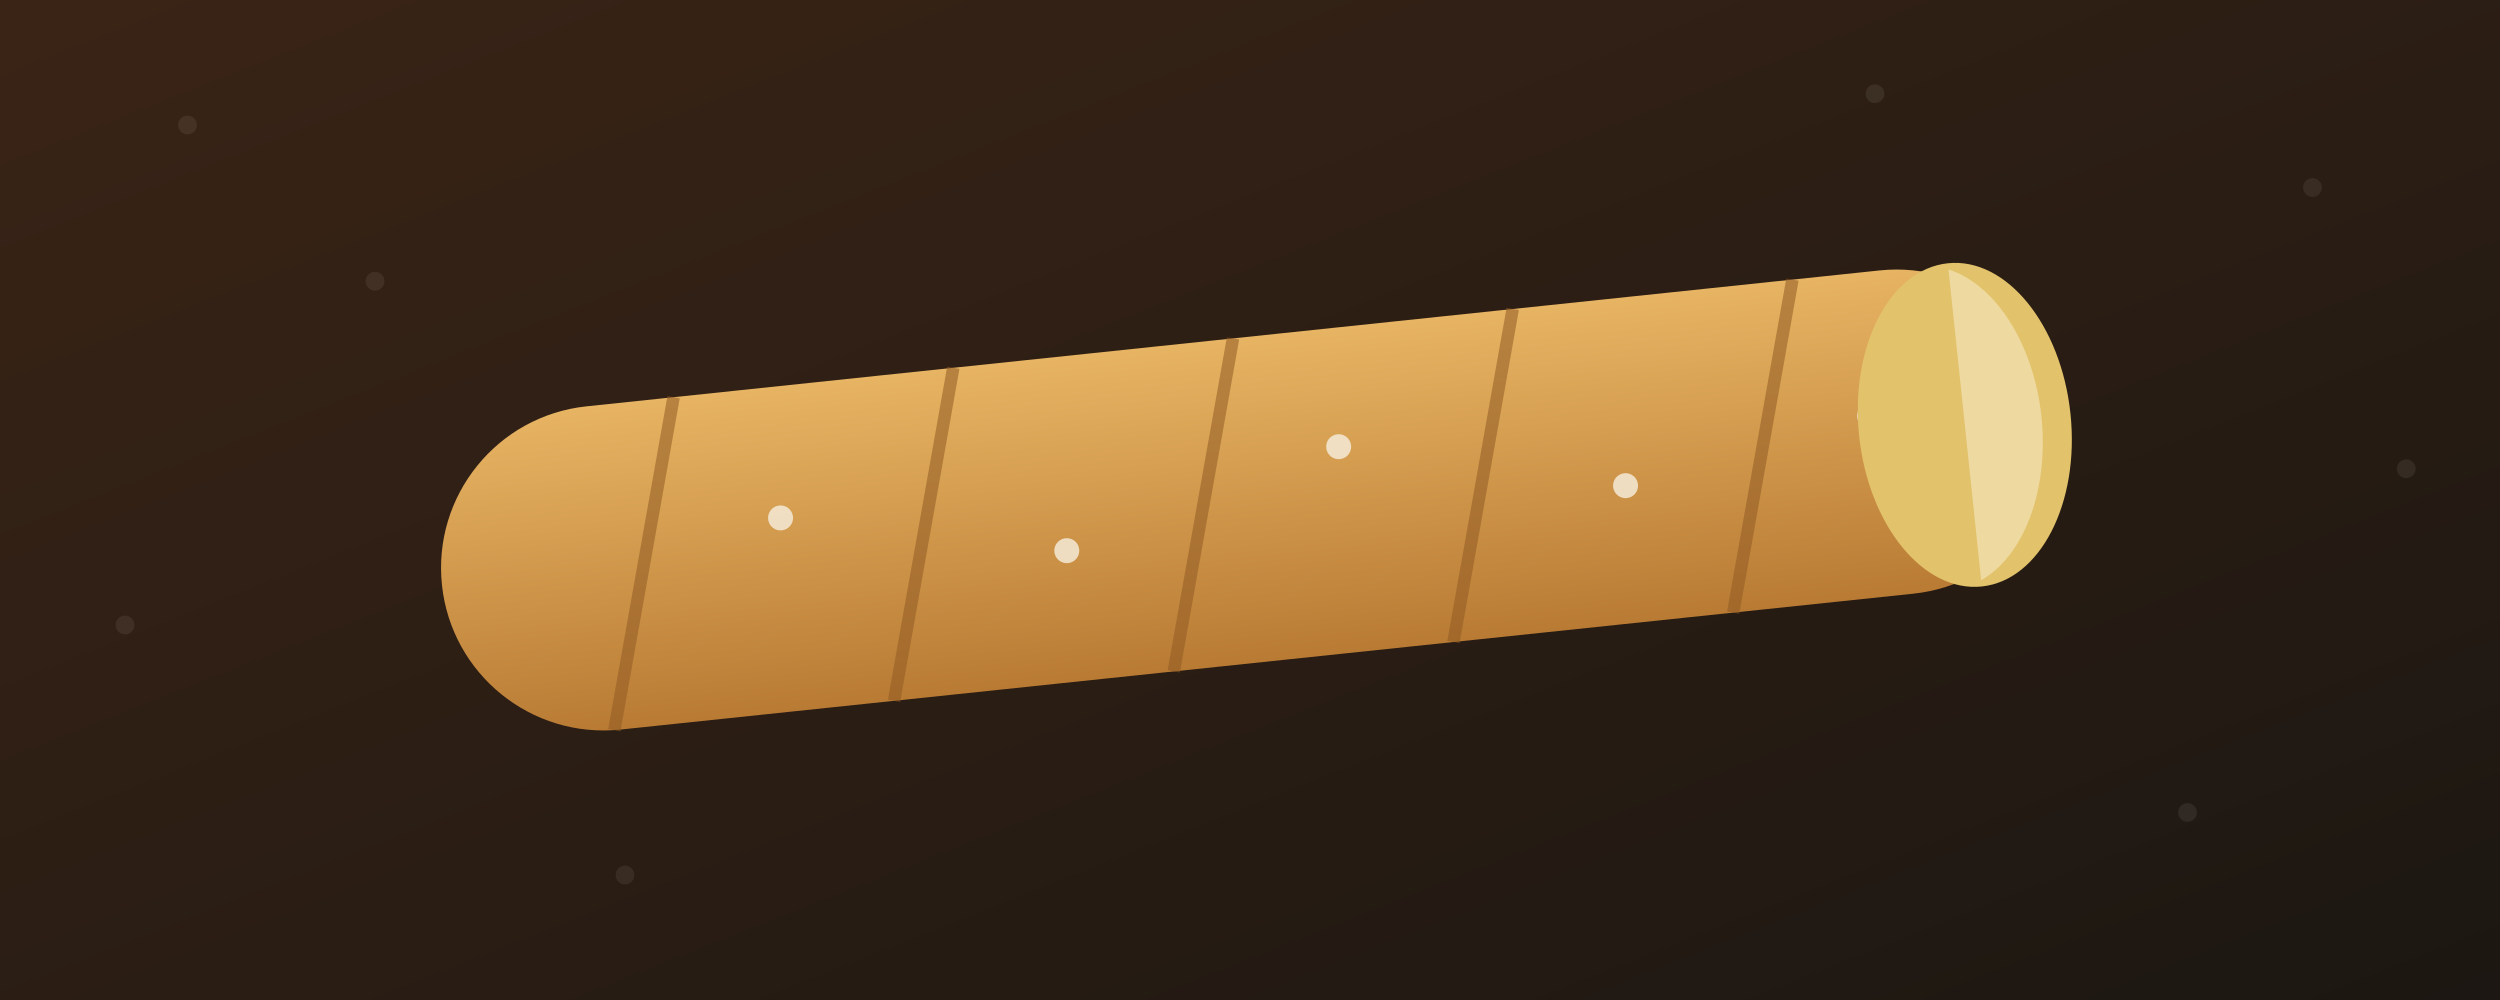
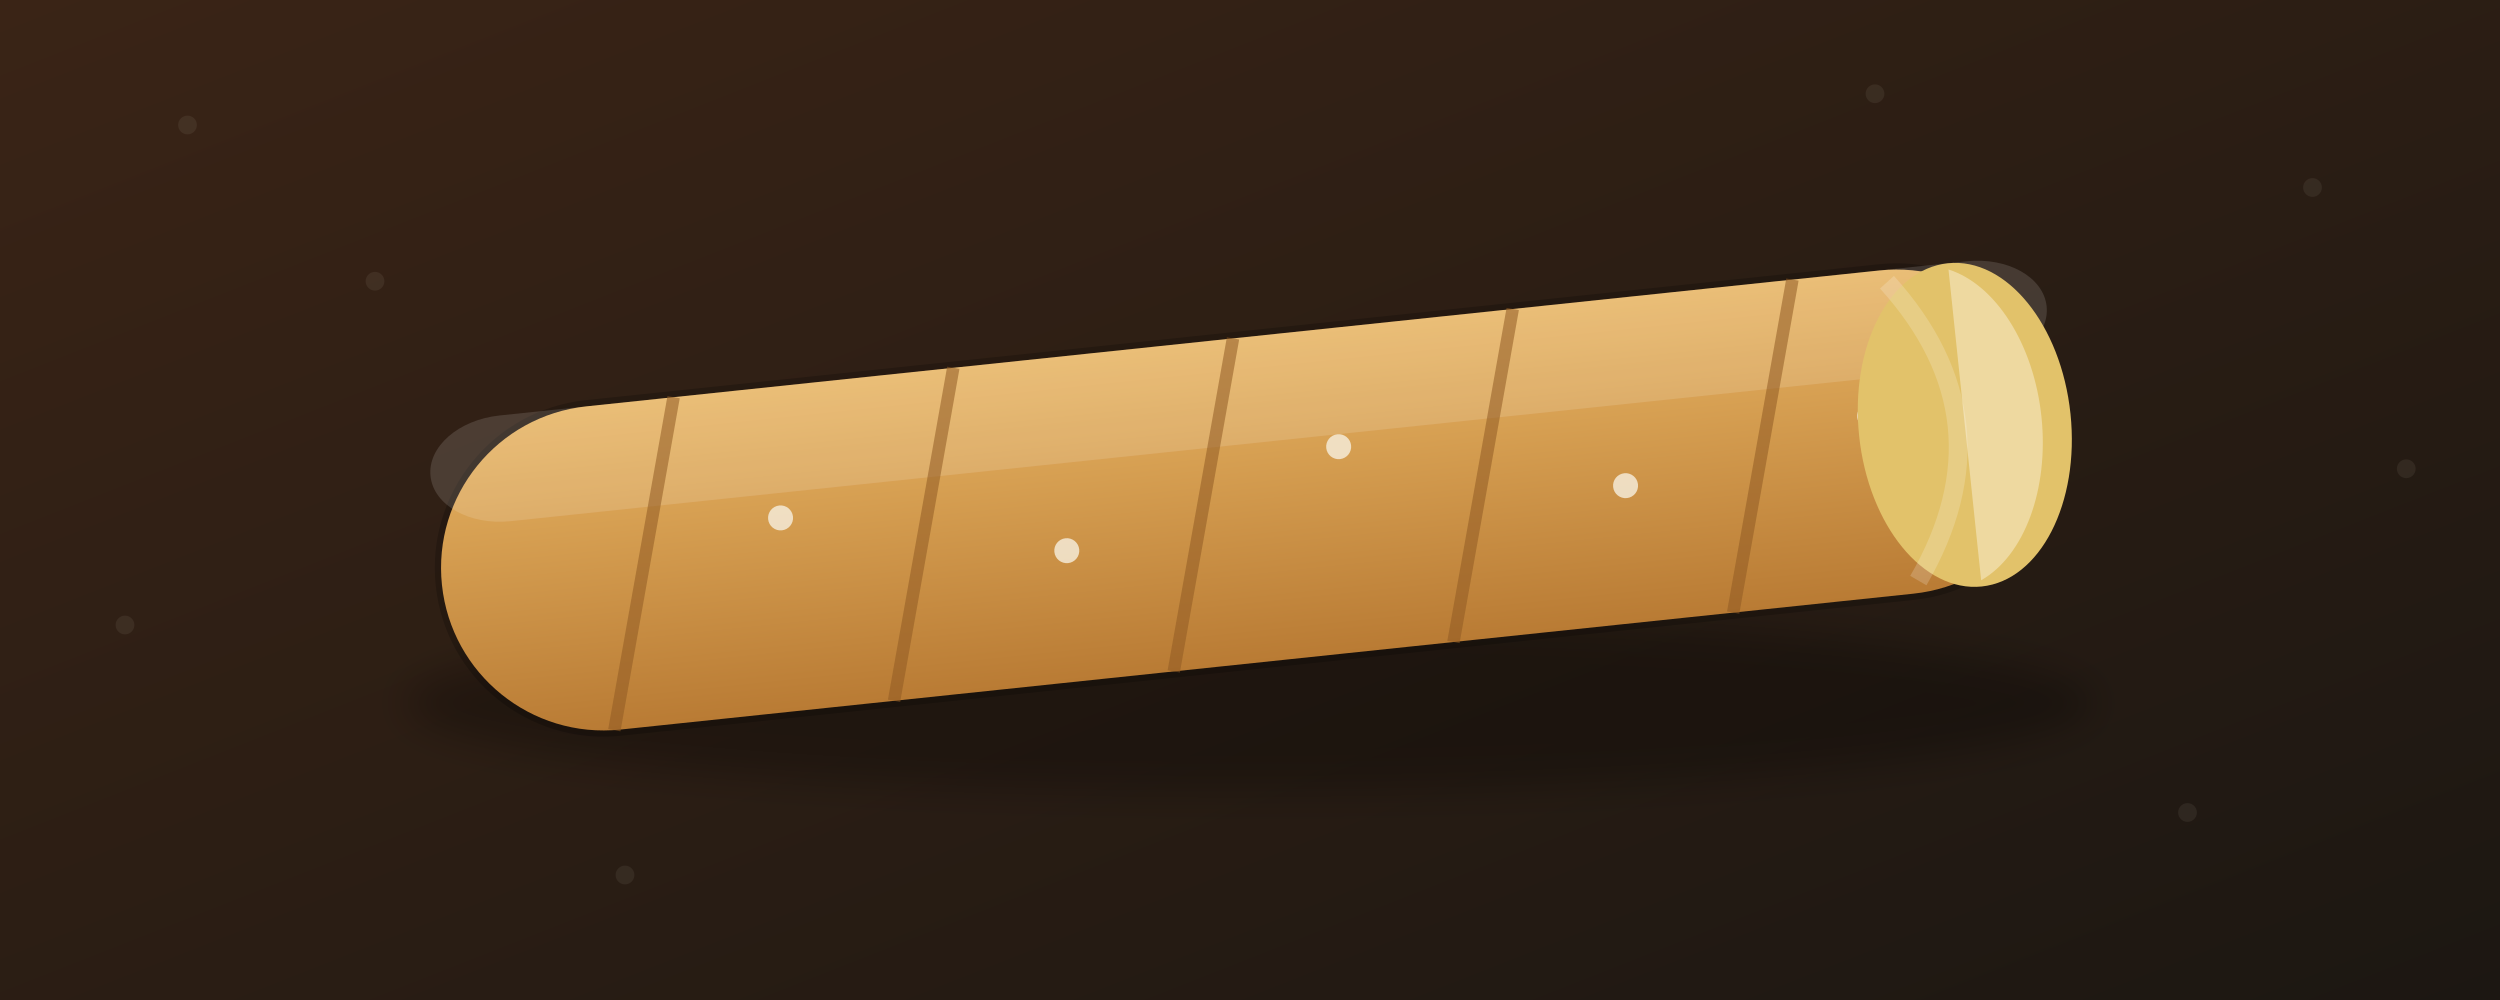
<svg xmlns="http://www.w3.org/2000/svg" viewBox="0 0 800 320" role="img">
  <defs>
    <linearGradient id="bg" x1="0" y1="0" x2="1" y2="1">
      <stop offset="0%" stop-color="#3a2416" />
      <stop offset="100%" stop-color="#1c1712" />
    </linearGradient>
+     <filter id="blur6" x="-50%" y="-50%" width="200%" height="200%">
+       <feGaussianBlur stdDeviation="6" />
+     </filter>
    <linearGradient id="log" x1="0" y1="0" x2="0" y2="1">
      <stop offset="0%" stop-color="#e7b463" />
      <stop offset="100%" stop-color="#b97b34" />
    </linearGradient>
  </defs>
  <rect width="800" height="320" fill="url(#bg)" />
-   <g opacity=".08" fill="#f4ead6">
+   <g opacity=".07" fill="#f4ead6">
    <circle cx="60" cy="40" r="3" />
    <circle cx="120" cy="90" r="3" />
    <circle cx="40" cy="200" r="3" />
    <circle cx="740" cy="60" r="3" />
    <circle cx="700" cy="260" r="3" />
    <circle cx="770" cy="150" r="3" />
    <circle cx="200" cy="280" r="3" />
    <circle cx="600" cy="30" r="3" />
  </g>
+   <ellipse cx="400" cy="225" rx="270" ry="28" fill="#000" opacity=".25" filter="url(#blur6)" />
  <g transform="translate(400,160) rotate(-6)">
+     <rect x="-262" y="-54" width="524" height="108" rx="54" fill="#000" opacity=".2" />
    <rect x="-260" y="-52" width="520" height="104" rx="52" fill="url(#log)" />
+     <rect x="-260" y="-52" width="520" height="34" rx="24" fill="#fff" opacity=".13" />
    <g stroke="#8f5a22" stroke-width="4" opacity=".55">
      <line x1="-180" y1="-52" x2="-210" y2="52" />
      <line x1="-90" y1="-52" x2="-120" y2="52" />
      <line x1="0" y1="-52" x2="-30" y2="52" />
      <line x1="90" y1="-52" x2="60" y2="52" />
      <line x1="180" y1="-52" x2="150" y2="52" />
    </g>
    <g fill="#f4ead6" opacity=".85">
      <circle cx="-150" cy="-10" r="4" />
      <circle cx="-60" cy="10" r="4" />
      <circle cx="30" cy="-14" r="4" />
      <circle cx="120" cy="8" r="4" />
      <circle cx="200" cy="-6" r="4" />
    </g>
    <ellipse cx="230" cy="0" rx="34" ry="52" fill="#e2c26a" />
    <path d="M 230 -50 A 34 52 0 0 1 230 50" fill="#eed9a0" />
+     <path d="M 210 -48 Q 245 0 210 48" stroke="#fff" stroke-width="6" fill="none" opacity=".18" />
  </g>
</svg>
